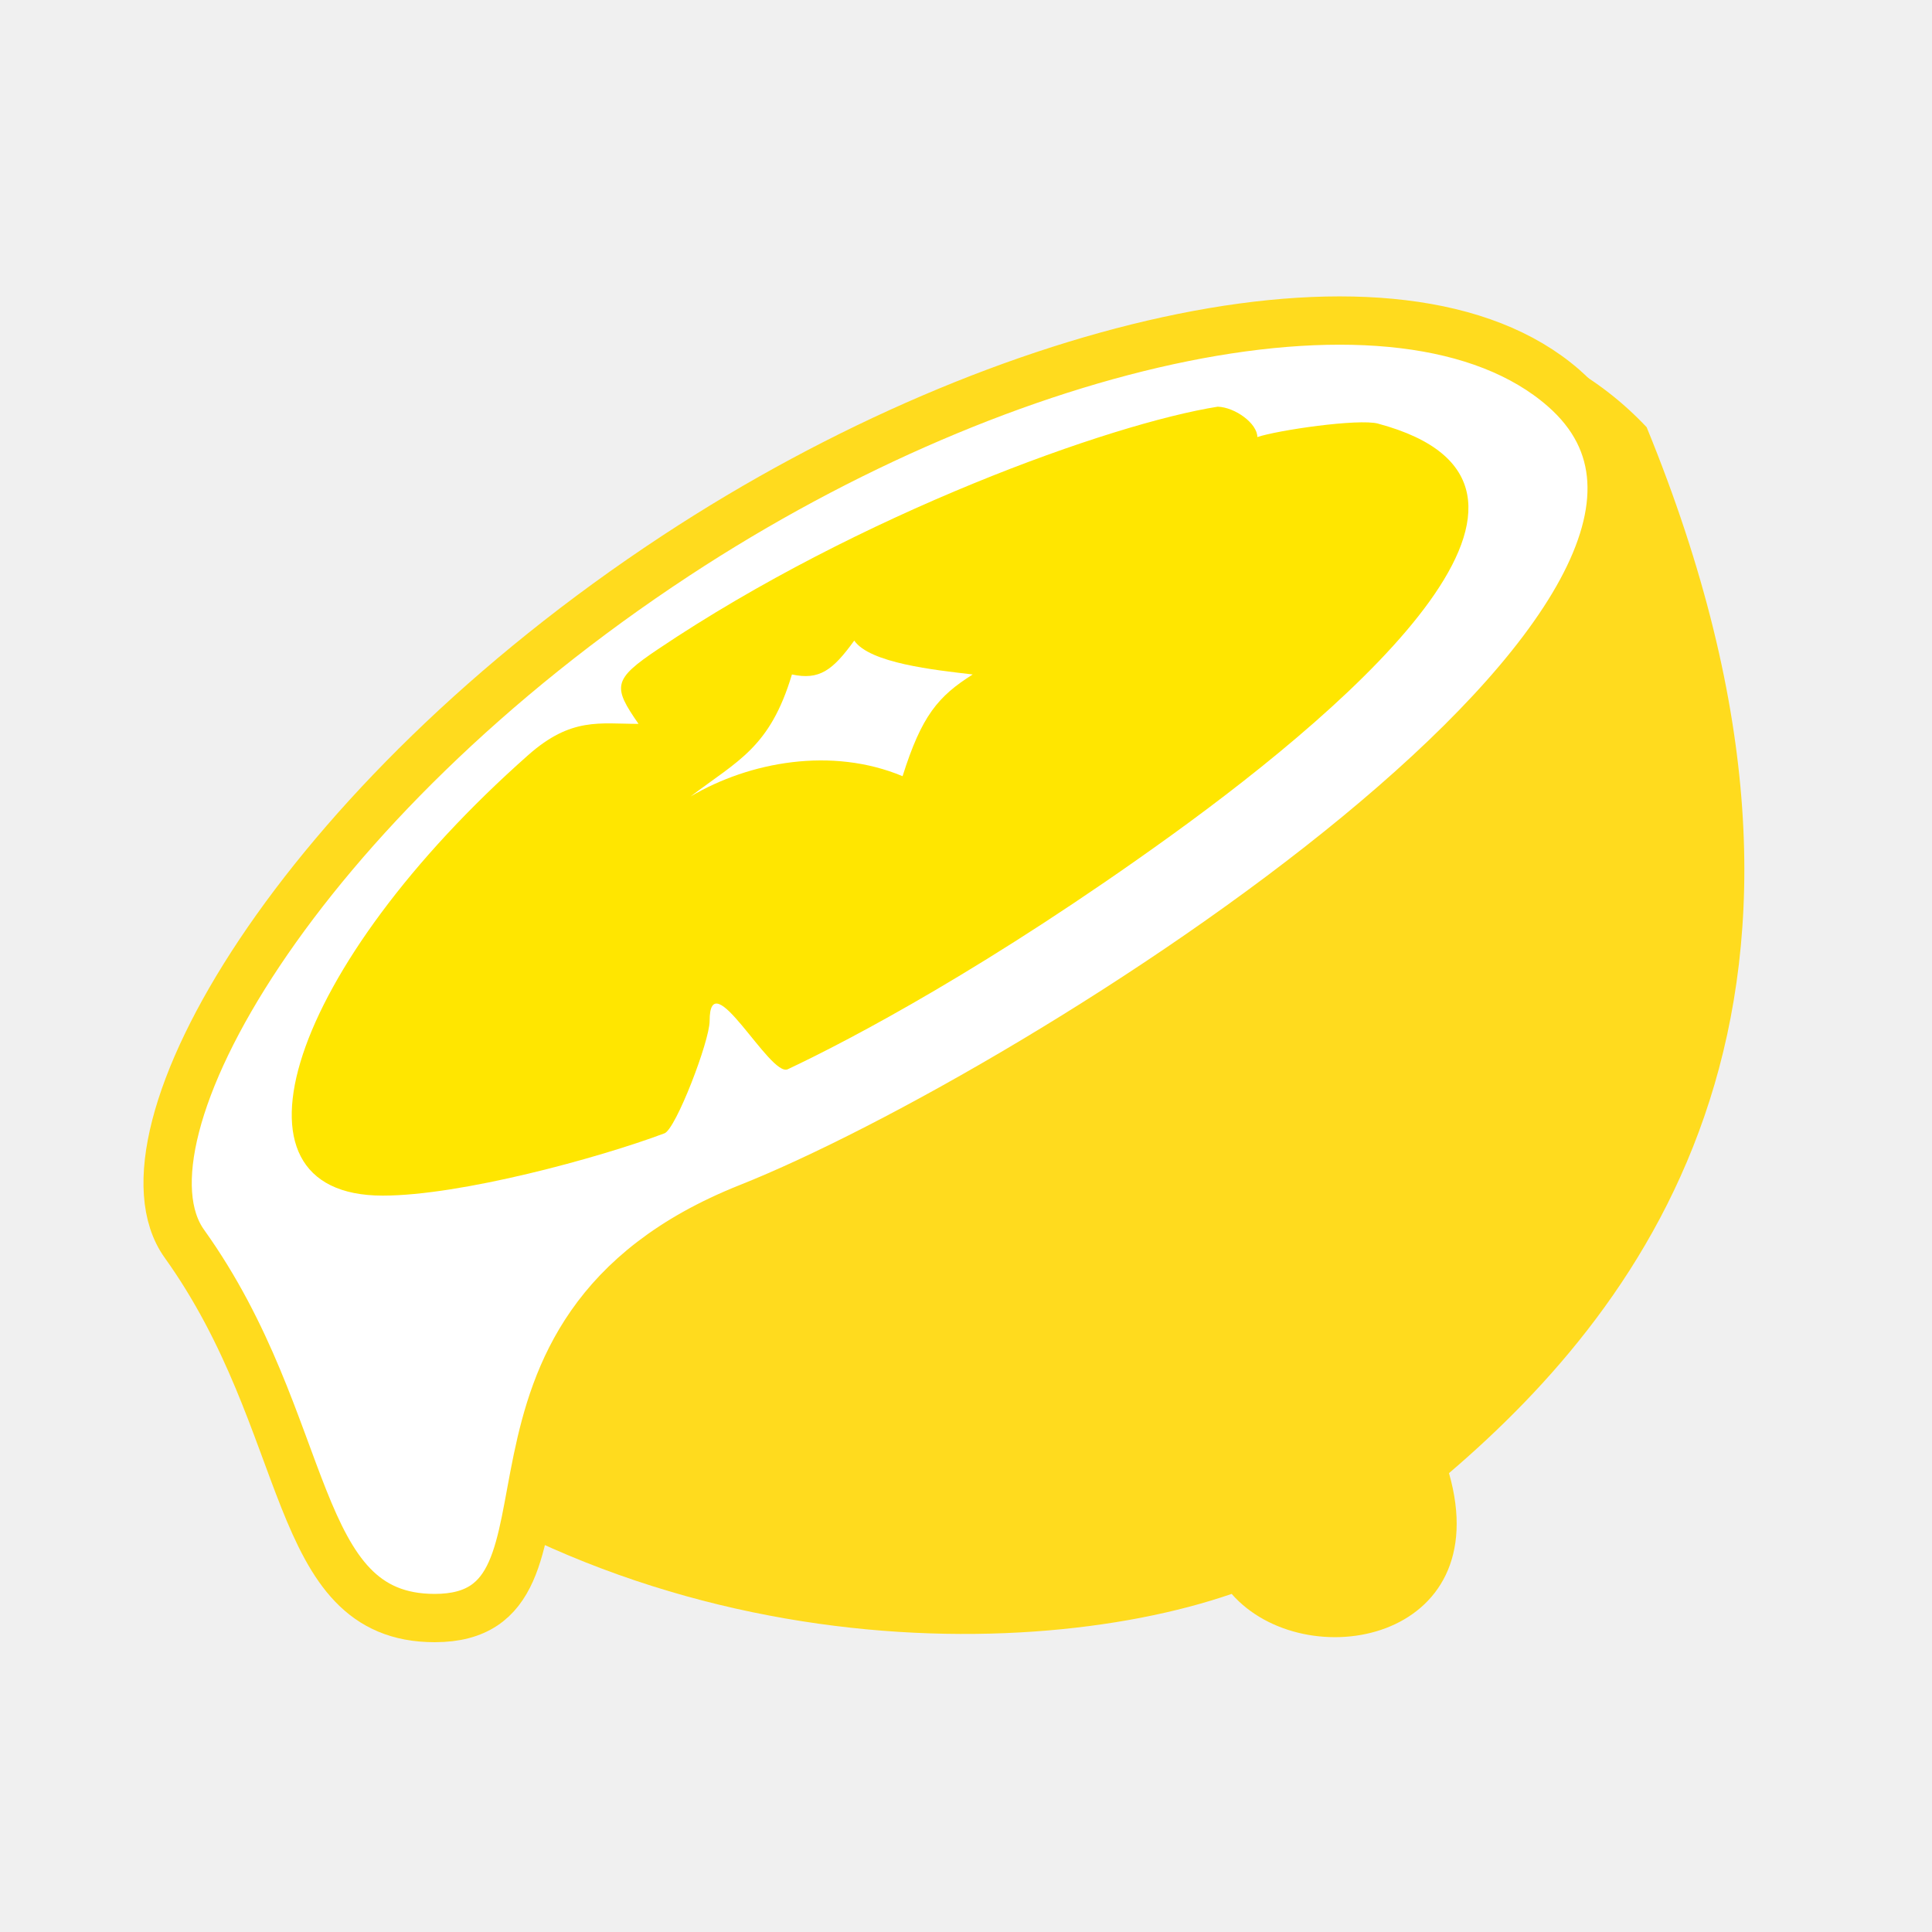
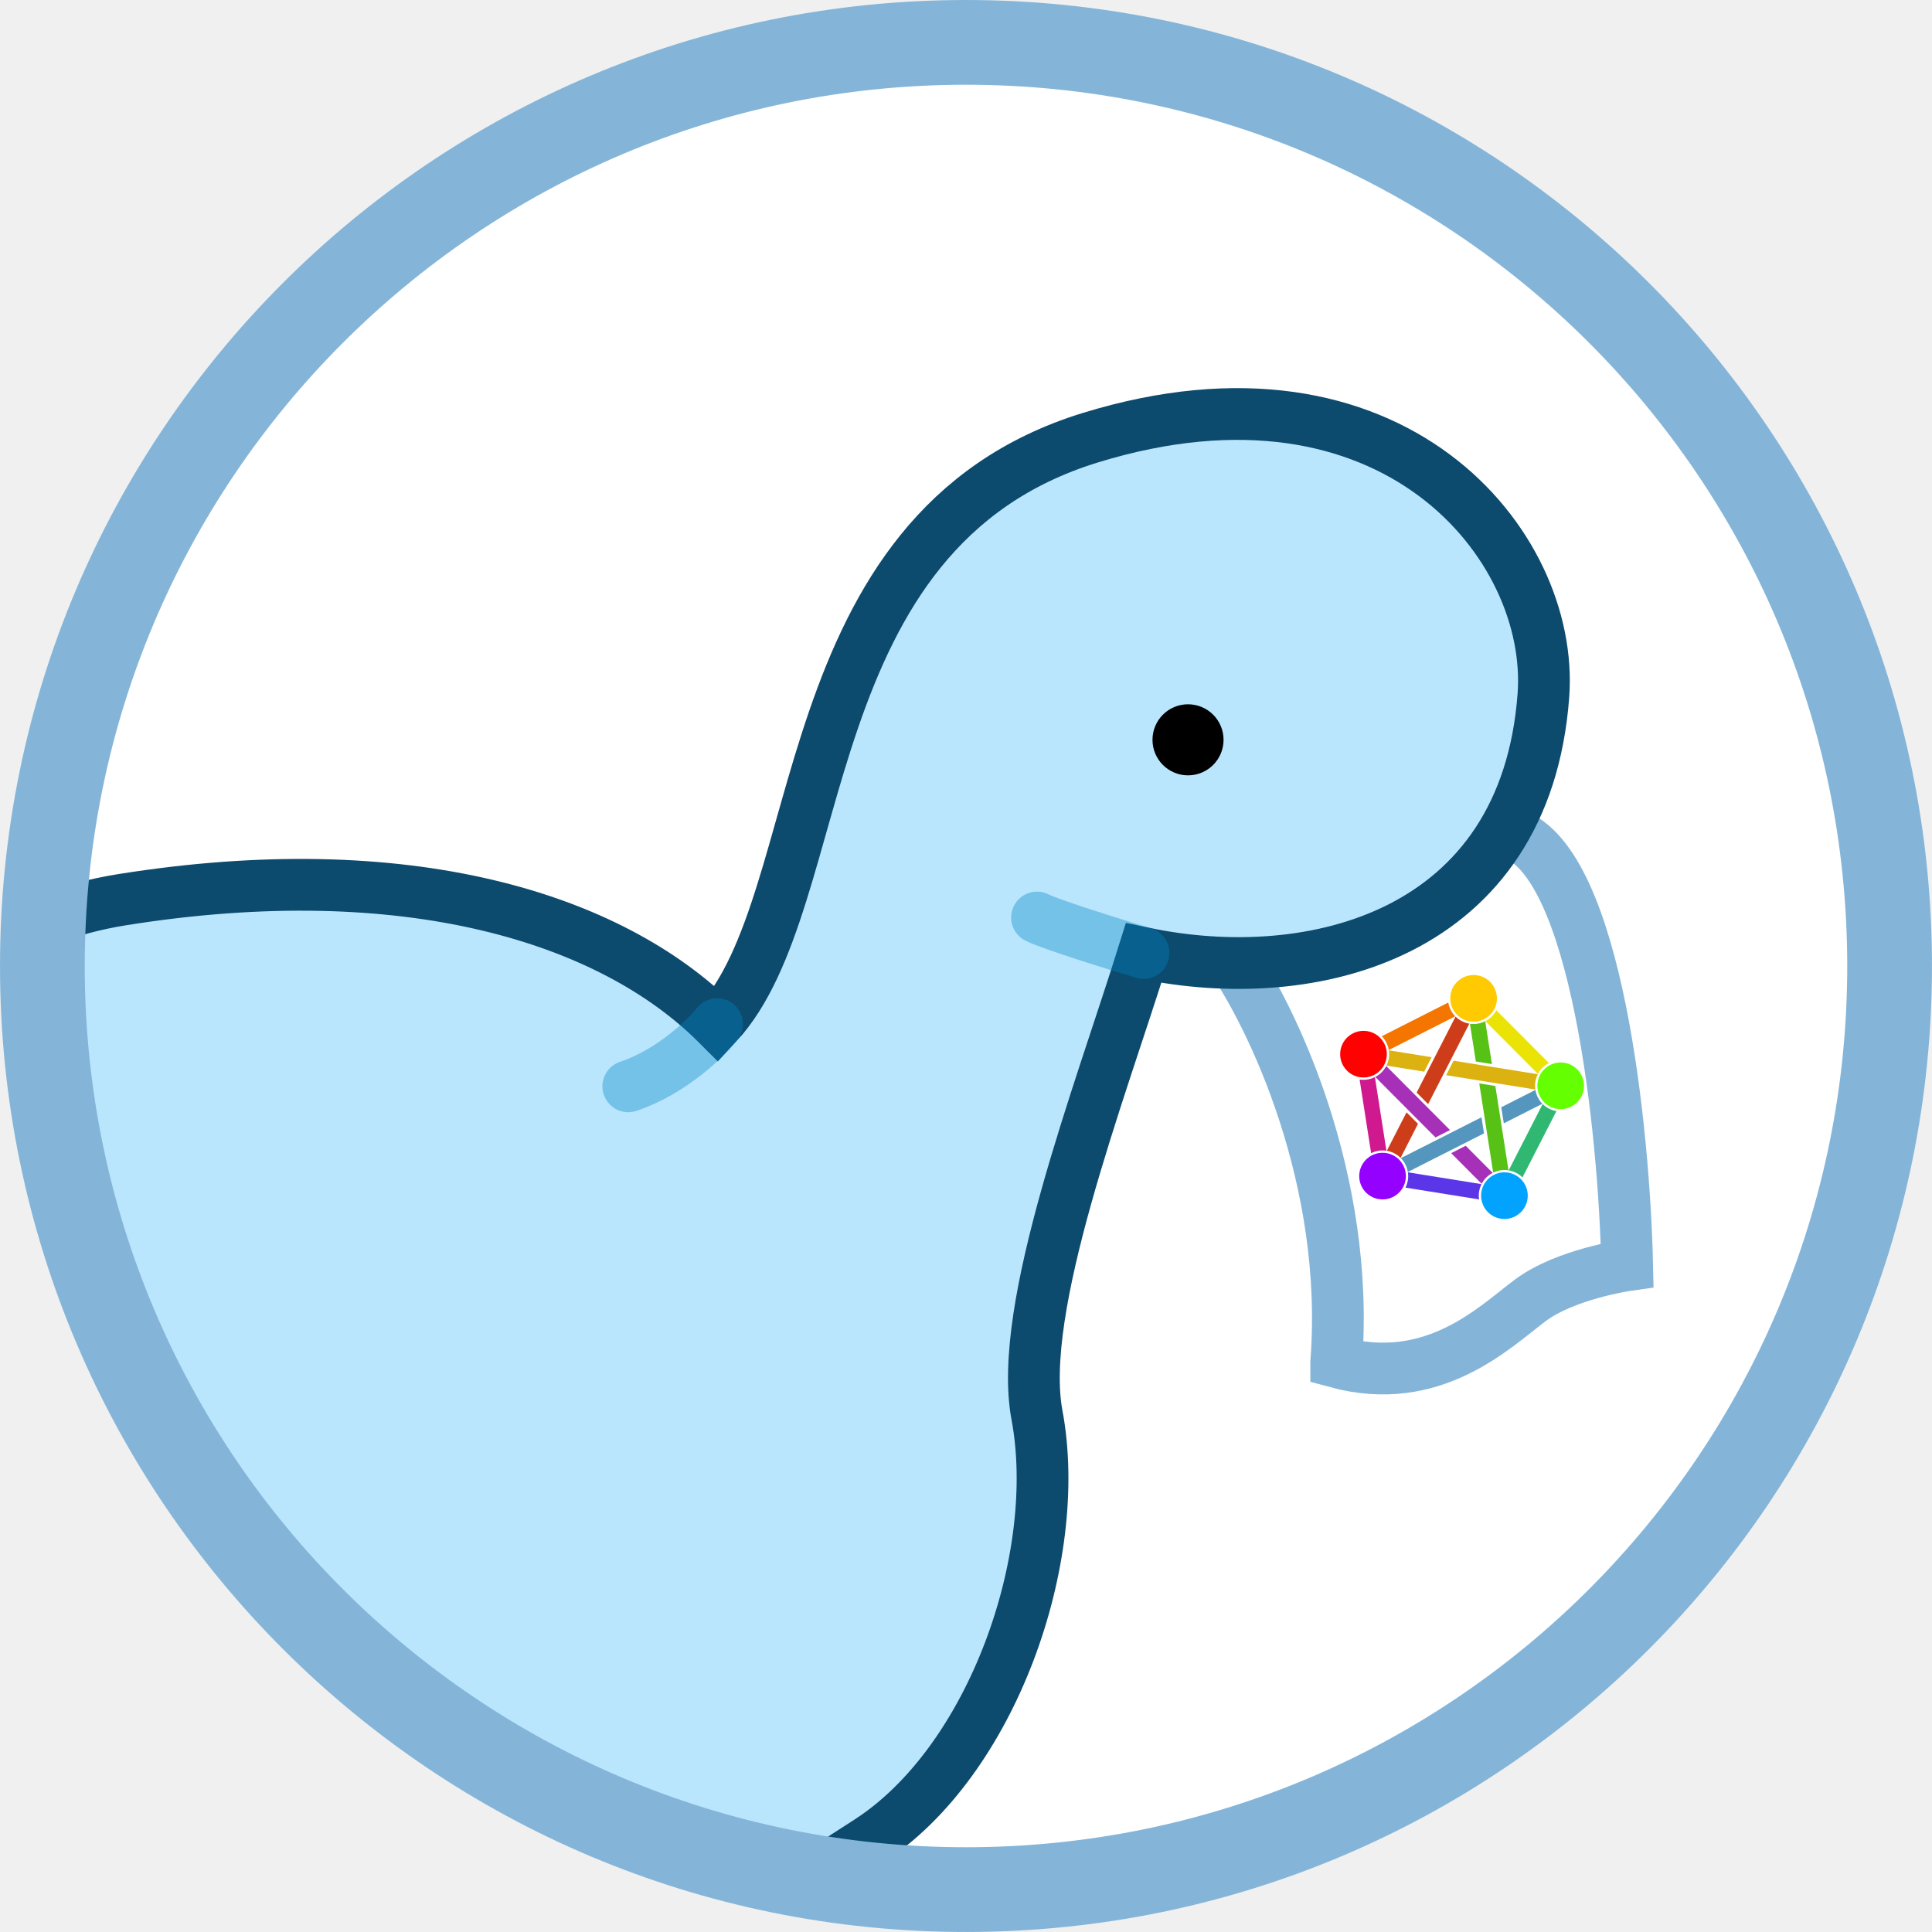
- <svg xmlns="http://www.w3.org/2000/svg" width="40" height="40" fill="none">
-   <path d="M34.092 8.845C38.929 20.652 34.092 27 30 30.5c1 3.5-2.986 4.222-4.5 2.5-4.457 1.537-13.512 1.487-20-5C2 24.5 4.73 16.714 14 11.5c8-4.5 16-7 20.092-2.655Z" fill="#FFDB1E" />
-   <path d="M14 11.5c6.848-4.497 15.025-6.38 18.368-3.47C37.5 12.5 21.5 22.612 15.5 25c-6.5 2.587-3 8.5-6.5 8.5-3 0-2.5-4-5.183-7.75C2.232 23.535 6.16 16.648 14 11.5Z" fill="#fff" stroke="#FFDB1E" />
-   <path d="M28.535 8.772c4.645 1.25-.365 5.695-4.303 8.536-3.732 2.692-6.606 4.21-7.923 4.83-.366.173-1.617-2.252-1.617-1 0 .417-.7 2.238-.934 2.326-1.365.512-4.223 1.29-5.835 1.29-3.491 0-1.923-4.754 3.014-9.122.892-.789 1.478-.645 2.283-.645-.537-.773-.534-.917.403-1.546C17.79 10.64 23 8.77 25.212 8.42c.366.014.82.35.82.629.41-.14 2.095-.388 2.503-.278Z" fill="#FFE600" />
-   <path d="M14.297 16.49c.985-.747 1.644-1.01 2.099-2.526.566.121.841-.08 1.29-.701.324.466 1.657.608 2.453.701-.715.451-1.057.852-1.452 2.106-1.464-.611-3.167-.302-4.39.42Z" fill="#fff" />
+ <svg xmlns="http://www.w3.org/2000/svg" width="48" height="48" viewBox="0 0 112 112" version="1.1" id="svg5">
+   <defs id="defs5">
+     <clipPath clipPathUnits="userSpaceOnUse" id="clipPath8">
+       <ellipse style="fill: #000000; stroke: #000000; stroke-width: 3.026; stroke-linejoin: miter; stroke-dasharray: none; stroke-dashoffset: 0; stroke-opacity: 1; paint-order: normal" id="ellipse8" cx="55.926" cy="56.073" transform="rotate(-0.07519647)" rx="54.487" ry="54.487" />
+     </clipPath>
+   </defs>
+   <ellipse style="fill: #ffffff; stroke: none; stroke-width: 3.026; stroke-linejoin: miter; stroke-dasharray: none; stroke-dashoffset: 0; stroke-opacity: 1; paint-order: normal" id="path8-2" cx="55.926" cy="56.073" transform="rotate(-0.07519647)" rx="54.487" ry="54.487" />
+   <g id="g8" clip-path="url(#clipPath8)">
+     <g id="g5">
+       <path d="M 77.462,78.959 C 78.28,68.343 73.714,58.883 71.329,55.481 L 87.685,48.335 c 4.907,1.633 6.474,17.354 6.644,25.01 0,0 -3.578,0.51 -5.622,2.042 -2.085,1.562 -5.622,5.104 -11.245,3.573 z" fill="#ffffff" stroke="#84b5d9" stroke-width="3" stroke-linecap="round" id="path1" />
+       <path d="M 7.062,52.159 C -5.557,54.178 -12.682,66.066 -17.661,73.277 c -0.858,13.392 -0.618,41.102 7.211,44.811 7.829,3.709 26.955,1.545 35.54,0 v 4.121 c 1.374,0.515 5.048,1.648 8.756,2.06 3.708,0.412 6.696,-1.202 7.726,-2.06 v -9.787 c 0.515,-0.343 2.987,-1.957 8.756,-5.666 7.211,-4.635 11.332,-16.482 9.786,-24.723 -1.159,-6.181 3.606,-18.543 6.181,-26.784 9.786,2.06 22.148,-1.03 23.178,-14.937 C 90.121,31.58 80.717,19.987 63.205,25.375 45.693,30.764 48.268,52.159 41.572,59.37 35.391,53.189 23.545,49.522 7.062,52.159 Z" fill="#bae6fd" stroke="#0c4a6e" stroke-width="3" stroke-linecap="round" id="path3" />
+       <path d="M 66.296,55.249 C 64.579,54.734 60.939,53.601 60.115,53.189" stroke="#0284c7" stroke-opacity="0.37" stroke-width="3" stroke-linecap="round" id="path4" style="opacity: 1; fill: none; stroke-width: 3; stroke-linejoin: miter; stroke-dasharray: none; paint-order: normal" />
+       <path d="m 41.572,59.37 c -0.687,0.859 -2.678,2.781 -5.151,3.606" stroke="#0284c7" stroke-opacity="0.37" stroke-width="3" stroke-linecap="round" id="path5" style="fill: none" />
+       <circle cx="68.871" cy="42.888" r="2.06" fill="#000000" id="circle5" />
+     </g>
+     <g id="g2" transform="matrix(0.08160718,0,0,0.08160718,76.99473,53.20547)" style="display: inline">
+       <path style="color: #000000; font-style: normal; font-variant: normal; font-weight: normal; font-stretch: normal; font-size: medium; line-height: normal; font-family: sans-serif; font-variant-ligatures: normal; font-variant-position: normal; font-variant-caps: normal; font-variant-numeric: normal; font-variant-alternates: normal; font-feature-settings: normal; text-indent: 0; text-align: start; text-decoration: none; text-decoration-line: none; text-decoration-style: solid; text-decoration-color: #000000; letter-spacing: normal; word-spacing: normal; text-transform: none; writing-mode: lr-tb; direction: ltr; text-orientation: mixed; dominant-baseline: auto; baseline-shift: baseline; text-anchor: start; white-space: normal; shape-padding: 0; clip-rule: nonzero; display: inline; overflow: visible; visibility: visible; opacity: 1; isolation: auto; mix-blend-mode: normal; color-interpolation: sRGB; color-interpolation-filters: linearRGB; solid-color: #000000; solid-opacity: 1; vector-effect: none; fill: #a730b8; fill-opacity: 1; fill-rule: nonzero; stroke: none; stroke-width: 41.575; stroke-linecap: butt; stroke-linejoin: miter; stroke-miterlimit: 4; stroke-dasharray: none; stroke-dashoffset: 0; stroke-opacity: 1; color-rendering: auto; image-rendering: auto; shape-rendering: auto; text-rendering: auto; enable-background: accumulate" d="m 181.131,275.137 a 68.892,68.892 0 0 1 -29.465,29.328 l 161.758,162.389 38.998,-19.764 z m 213.363,214.188 -38.998,19.764 81.963,82.283 a 68.892,68.892 0 0 1 29.471,-29.332 z" id="path9722" transform="matrix(0.2645833,0,0,0.2645833,-6.67897,32.49584)" />
+       <path style="color: #000000; font-style: normal; font-variant: normal; font-weight: normal; font-stretch: normal; font-size: medium; line-height: normal; font-family: sans-serif; font-variant-ligatures: normal; font-variant-position: normal; font-variant-caps: normal; font-variant-numeric: normal; font-variant-alternates: normal; font-feature-settings: normal; text-indent: 0; text-align: start; text-decoration: none; text-decoration-line: none; text-decoration-style: solid; text-decoration-color: #000000; letter-spacing: normal; word-spacing: normal; text-transform: none; writing-mode: lr-tb; direction: ltr; text-orientation: mixed; dominant-baseline: auto; baseline-shift: baseline; text-anchor: start; white-space: normal; shape-padding: 0; clip-rule: nonzero; display: inline; overflow: visible; visibility: visible; opacity: 1; isolation: auto; mix-blend-mode: normal; color-interpolation: sRGB; color-interpolation-filters: linearRGB; solid-color: #000000; solid-opacity: 1; vector-effect: none; fill: #5496be; fill-opacity: 1; fill-rule: nonzero; stroke: none; stroke-width: 41.575; stroke-linecap: butt; stroke-linejoin: miter; stroke-miterlimit: 4; stroke-dasharray: none; stroke-dashoffset: 0; stroke-opacity: 1; color-rendering: auto; image-rendering: auto; shape-rendering: auto; text-rendering: auto; enable-background: accumulate" d="m 581.646,339.391 -91.576,46.41 6.752,43.189 103.615,-52.514 A 68.892,68.892 0 0 1 581.646,339.391 Z M 436.908,412.742 220.383,522.477 a 68.892,68.892 0 0 1 18.795,37.09 L 443.66,455.934 Z" id="path9729" transform="matrix(0.2645833,0,0,0.2645833,-6.67897,32.49584)" />
+       <path style="color: #000000; font-style: normal; font-variant: normal; font-weight: normal; font-stretch: normal; font-size: medium; line-height: normal; font-family: sans-serif; font-variant-ligatures: normal; font-variant-position: normal; font-variant-caps: normal; font-variant-numeric: normal; font-variant-alternates: normal; font-feature-settings: normal; text-indent: 0; text-align: start; text-decoration: none; text-decoration-line: none; text-decoration-style: solid; text-decoration-color: #000000; letter-spacing: normal; word-spacing: normal; text-transform: none; writing-mode: lr-tb; direction: ltr; text-orientation: mixed; dominant-baseline: auto; baseline-shift: baseline; text-anchor: start; white-space: normal; shape-padding: 0; clip-rule: nonzero; display: inline; overflow: visible; visibility: visible; opacity: 1; isolation: auto; mix-blend-mode: normal; color-interpolation: sRGB; color-interpolation-filters: linearRGB; solid-color: #000000; solid-opacity: 1; vector-effect: none; fill: #ce3d1a; fill-opacity: 1; fill-rule: nonzero; stroke: none; stroke-width: 41.575; stroke-linecap: butt; stroke-linejoin: miter; stroke-miterlimit: 4; stroke-dasharray: none; stroke-dashoffset: 0; stroke-opacity: 1; color-rendering: auto; image-rendering: auto; shape-rendering: auto; text-rendering: auto; enable-background: accumulate" d="M 367.275,142.438 262.795,346.408 293.643,377.375 404.266,161.418 A 68.892,68.892 0 0 1 367.275,142.438 Z m -131.654,257.021 -52.922,103.314 a 68.892,68.892 0 0 1 36.986,18.979 l 46.781,-91.328 z" id="path9713" transform="matrix(0.2645833,0,0,0.2645833,-6.67897,32.49584)" />
+       <path style="color: #000000; font-style: normal; font-variant: normal; font-weight: normal; font-stretch: normal; font-size: medium; line-height: normal; font-family: sans-serif; font-variant-ligatures: normal; font-variant-position: normal; font-variant-caps: normal; font-variant-numeric: normal; font-variant-alternates: normal; font-feature-settings: normal; text-indent: 0; text-align: start; text-decoration: none; text-decoration-line: none; text-decoration-style: solid; text-decoration-color: #000000; letter-spacing: normal; word-spacing: normal; text-transform: none; writing-mode: lr-tb; direction: ltr; text-orientation: mixed; dominant-baseline: auto; baseline-shift: baseline; text-anchor: start; white-space: normal; shape-padding: 0; clip-rule: nonzero; display: inline; overflow: visible; visibility: visible; opacity: 1; isolation: auto; mix-blend-mode: normal; color-interpolation: sRGB; color-interpolation-filters: linearRGB; solid-color: #000000; solid-opacity: 1; vector-effect: none; fill: #d0188f; fill-opacity: 1; fill-rule: nonzero; stroke: none; stroke-width: 41.575; stroke-linecap: butt; stroke-linejoin: miter; stroke-miterlimit: 4; stroke-dasharray: none; stroke-dashoffset: 0; stroke-opacity: 1; color-rendering: auto; image-rendering: auto; shape-rendering: auto; text-rendering: auto; enable-background: accumulate" d="m 150.768,304.918 a 68.892,68.892 0 0 1 -34.416,7.195 68.892,68.892 0 0 1 -6.65,-0.695 l 30.902,197.662 a 68.892,68.892 0 0 1 34.416,-7.195 68.892,68.892 0 0 1 6.646,0.695 z" id="path1015" transform="matrix(0.2645833,0,0,0.2645833,-6.67897,32.49584)" />
+       <path style="color: #000000; font-style: normal; font-variant: normal; font-weight: normal; font-stretch: normal; font-size: medium; line-height: normal; font-family: sans-serif; font-variant-ligatures: normal; font-variant-position: normal; font-variant-caps: normal; font-variant-numeric: normal; font-variant-alternates: normal; font-feature-settings: normal; text-indent: 0; text-align: start; text-decoration: none; text-decoration-line: none; text-decoration-style: solid; text-decoration-color: #000000; letter-spacing: normal; word-spacing: normal; text-transform: none; writing-mode: lr-tb; direction: ltr; text-orientation: mixed; dominant-baseline: auto; baseline-shift: baseline; text-anchor: start; white-space: normal; shape-padding: 0; clip-rule: nonzero; display: inline; overflow: visible; visibility: visible; opacity: 1; isolation: auto; mix-blend-mode: normal; color-interpolation: sRGB; color-interpolation-filters: linearRGB; solid-color: #000000; solid-opacity: 1; vector-effect: none; fill: #5b36e9; fill-opacity: 1; fill-rule: nonzero; stroke: none; stroke-width: 41.575; stroke-linecap: butt; stroke-linejoin: miter; stroke-miterlimit: 4; stroke-dasharray: none; stroke-dashoffset: 0; stroke-opacity: 1; color-rendering: auto; image-rendering: auto; shape-rendering: auto; text-rendering: auto; enable-background: accumulate" d="m 239.342,560.545 a 68.892,68.892 0 0 1 0.721,13.877 68.892,68.892 0 0 1 -7.268,27.18 l 197.629,31.713 a 68.892,68.892 0 0 1 -0.723,-13.879 68.892,68.892 0 0 1 7.27,-27.178 z" id="path1674" transform="matrix(0.2645833,0,0,0.2645833,-6.67897,32.49584)" />
+       <path style="color: #000000; font-style: normal; font-variant: normal; font-weight: normal; font-stretch: normal; font-size: medium; line-height: normal; font-family: sans-serif; font-variant-ligatures: normal; font-variant-position: normal; font-variant-caps: normal; font-variant-numeric: normal; font-variant-alternates: normal; font-feature-settings: normal; text-indent: 0; text-align: start; text-decoration: none; text-decoration-line: none; text-decoration-style: solid; text-decoration-color: #000000; letter-spacing: normal; word-spacing: normal; text-transform: none; writing-mode: lr-tb; direction: ltr; text-orientation: mixed; dominant-baseline: auto; baseline-shift: baseline; text-anchor: start; white-space: normal; shape-padding: 0; clip-rule: nonzero; display: inline; overflow: visible; visibility: visible; opacity: 1; isolation: auto; mix-blend-mode: normal; color-interpolation: sRGB; color-interpolation-filters: linearRGB; solid-color: #000000; solid-opacity: 1; vector-effect: none; fill: #30b873; fill-opacity: 1; fill-rule: nonzero; stroke: none; stroke-width: 41.575; stroke-linecap: butt; stroke-linejoin: miter; stroke-miterlimit: 4; stroke-dasharray: none; stroke-dashoffset: 0; stroke-opacity: 1; color-rendering: auto; image-rendering: auto; shape-rendering: auto; text-rendering: auto; enable-background: accumulate" d="m 601.133,377.199 -91.219,178.082 a 68.892,68.892 0 0 1 36.994,18.982 L 638.125,396.184 a 68.892,68.892 0 0 1 -36.992,-18.984 z" id="path1676" transform="matrix(0.2645833,0,0,0.2645833,-6.67897,32.49584)" />
+       <path style="color: #000000; font-style: normal; font-variant: normal; font-weight: normal; font-stretch: normal; font-size: medium; line-height: normal; font-family: sans-serif; font-variant-ligatures: normal; font-variant-position: normal; font-variant-caps: normal; font-variant-numeric: normal; font-variant-alternates: normal; font-feature-settings: normal; text-indent: 0; text-align: start; text-decoration: none; text-decoration-line: none; text-decoration-style: solid; text-decoration-color: #000000; letter-spacing: normal; word-spacing: normal; text-transform: none; writing-mode: lr-tb; direction: ltr; text-orientation: mixed; dominant-baseline: auto; baseline-shift: baseline; text-anchor: start; white-space: normal; shape-padding: 0; clip-rule: nonzero; display: inline; overflow: visible; visibility: visible; opacity: 1; isolation: auto; mix-blend-mode: normal; color-interpolation: sRGB; color-interpolation-filters: linearRGB; solid-color: #000000; solid-opacity: 1; vector-effect: none; fill: #ebe305; fill-opacity: 1; fill-rule: nonzero; stroke: none; stroke-width: 41.575; stroke-linecap: butt; stroke-linejoin: miter; stroke-miterlimit: 4; stroke-dasharray: none; stroke-dashoffset: 0; stroke-opacity: 1; color-rendering: auto; image-rendering: auto; shape-rendering: auto; text-rendering: auto; enable-background: accumulate" d="m 476.723,125.33 a 68.892,68.892 0 0 1 -29.471,29.332 l 141.266,141.811 a 68.892,68.892 0 0 1 29.469,-29.332 z" id="path1678" transform="matrix(0.2645833,0,0,0.2645833,-6.67897,32.49584)" />
+       <path style="color: #000000; font-style: normal; font-variant: normal; font-weight: normal; font-stretch: normal; font-size: medium; line-height: normal; font-family: sans-serif; font-variant-ligatures: normal; font-variant-position: normal; font-variant-caps: normal; font-variant-numeric: normal; font-variant-alternates: normal; font-feature-settings: normal; text-indent: 0; text-align: start; text-decoration: none; text-decoration-line: none; text-decoration-style: solid; text-decoration-color: #000000; letter-spacing: normal; word-spacing: normal; text-transform: none; writing-mode: lr-tb; direction: ltr; text-orientation: mixed; dominant-baseline: auto; baseline-shift: baseline; text-anchor: start; white-space: normal; shape-padding: 0; clip-rule: nonzero; display: inline; overflow: visible; visibility: visible; opacity: 1; isolation: auto; mix-blend-mode: normal; color-interpolation: sRGB; color-interpolation-filters: linearRGB; solid-color: #000000; solid-opacity: 1; vector-effect: none; fill: #f47601; fill-opacity: 1; fill-rule: nonzero; stroke: none; stroke-width: 41.575; stroke-linecap: butt; stroke-linejoin: miter; stroke-miterlimit: 4; stroke-dasharray: none; stroke-dashoffset: 0; stroke-opacity: 1; color-rendering: auto; image-rendering: auto; shape-rendering: auto; text-rendering: auto; enable-background: accumulate" d="m 347.787,104.631 -178.576,90.498 a 68.892,68.892 0 0 1 18.793,37.086 l 178.574,-90.502 a 68.892,68.892 0 0 1 -18.791,-37.082 z" id="path1680" transform="matrix(0.2645833,0,0,0.2645833,-6.67897,32.49584)" />
+       <path style="color: #000000; font-style: normal; font-variant: normal; font-weight: normal; font-stretch: normal; font-size: medium; line-height: normal; font-family: sans-serif; font-variant-ligatures: normal; font-variant-position: normal; font-variant-caps: normal; font-variant-numeric: normal; font-variant-alternates: normal; font-feature-settings: normal; text-indent: 0; text-align: start; text-decoration: none; text-decoration-line: none; text-decoration-style: solid; text-decoration-color: #000000; letter-spacing: normal; word-spacing: normal; text-transform: none; writing-mode: lr-tb; direction: ltr; text-orientation: mixed; dominant-baseline: auto; baseline-shift: baseline; text-anchor: start; white-space: normal; shape-padding: 0; clip-rule: nonzero; display: inline; overflow: visible; visibility: visible; opacity: 1; isolation: auto; mix-blend-mode: normal; color-interpolation: sRGB; color-interpolation-filters: linearRGB; solid-color: #000000; solid-opacity: 1; vector-effect: none; fill: #57c115; fill-opacity: 1; fill-rule: nonzero; stroke: none; stroke-width: 41.575; stroke-linecap: butt; stroke-linejoin: miter; stroke-miterlimit: 4; stroke-dasharray: none; stroke-dashoffset: 0; stroke-opacity: 1; color-rendering: auto; image-rendering: auto; shape-rendering: auto; text-rendering: auto; enable-background: accumulate" d="m 446.926,154.826 a 68.892,68.892 0 0 1 -34.982,7.482 68.892,68.892 0 0 1 -6.029,-0.633 l 15.818,101.291 43.162,6.926 z m -16,167.027 37.4,239.482 a 68.892,68.892 0 0 1 33.914,-6.943 68.892,68.892 0 0 1 7.207,0.791 L 474.09,328.777 Z" id="path9758" transform="matrix(0.2645833,0,0,0.2645833,-6.67897,32.49584)" />
+       <path style="color: #000000; font-style: normal; font-variant: normal; font-weight: normal; font-stretch: normal; font-size: medium; line-height: normal; font-family: sans-serif; font-variant-ligatures: normal; font-variant-position: normal; font-variant-caps: normal; font-variant-numeric: normal; font-variant-alternates: normal; font-feature-settings: normal; text-indent: 0; text-align: start; text-decoration: none; text-decoration-line: none; text-decoration-style: solid; text-decoration-color: #000000; letter-spacing: normal; word-spacing: normal; text-transform: none; writing-mode: lr-tb; direction: ltr; text-orientation: mixed; dominant-baseline: auto; baseline-shift: baseline; text-anchor: start; white-space: normal; shape-padding: 0; clip-rule: nonzero; display: inline; overflow: visible; visibility: visible; opacity: 1; isolation: auto; mix-blend-mode: normal; color-interpolation: sRGB; color-interpolation-filters: linearRGB; solid-color: #000000; solid-opacity: 1; vector-effect: none; fill: #dbb210; fill-opacity: 1; fill-rule: nonzero; stroke: none; stroke-width: 41.575; stroke-linecap: butt; stroke-linejoin: miter; stroke-miterlimit: 4; stroke-dasharray: none; stroke-dashoffset: 0; stroke-opacity: 1; color-rendering: auto; image-rendering: auto; shape-rendering: auto; text-rendering: auto; enable-background: accumulate" d="m 188.131,232.975 a 68.892,68.892 0 0 1 0.758,14.096 68.892,68.892 0 0 1 -7.16,26.982 l 101.369,16.281 19.924,-38.908 z m 173.736,27.9 -19.926,38.912 239.514,38.467 a 68.892,68.892 0 0 1 -0.695,-13.719 68.892,68.892 0 0 1 7.35,-27.324 z" id="path9760" transform="matrix(0.2645833,0,0,0.2645833,-6.67897,32.49584)" />
+       <circle style="fill: #ffca00; fill-opacity: 0.996; stroke: none; stroke-width: 0.265; stroke-opacity: 0.961" id="path817" cx="106.266" cy="51.536" r="16.571" transform="rotate(3.117817)" />
+       <circle id="path819" style="fill: #64ff00; fill-opacity: 0.996; stroke: none; stroke-width: 0.265; stroke-opacity: 0.961" cx="171.428" cy="110.193" r="16.571" transform="rotate(3.117817)" />
+       <circle id="path823" style="fill: #00a3ff; fill-opacity: 0.996; stroke: none; stroke-width: 0.265; stroke-opacity: 0.961" cx="135.764" cy="190.277" r="16.571" transform="rotate(3.117817)" />
+       <circle style="fill: #9500ff; fill-opacity: 0.996; stroke: none; stroke-width: 0.265; stroke-opacity: 0.961" id="path825" cx="48.559" cy="181.114" r="16.571" transform="rotate(3.117817)" />
+       <circle id="path827" style="fill: #ff0000; fill-opacity: 0.996; stroke: none; stroke-width: 0.265; stroke-opacity: 0.961" cx="30.329" cy="95.367" r="16.571" transform="rotate(3.117817)" />
+     </g>
+   </g>
+   <circle style="opacity: 1; fill: none; stroke: #84b5d9; stroke-width: 4.913; stroke-linejoin: miter; stroke-dasharray: none; stroke-dashoffset: 0; stroke-opacity: 1; paint-order: normal" id="path8" cx="55.926" cy="56.073" transform="rotate(-0.07519625)" r="53.543" />
</svg>
